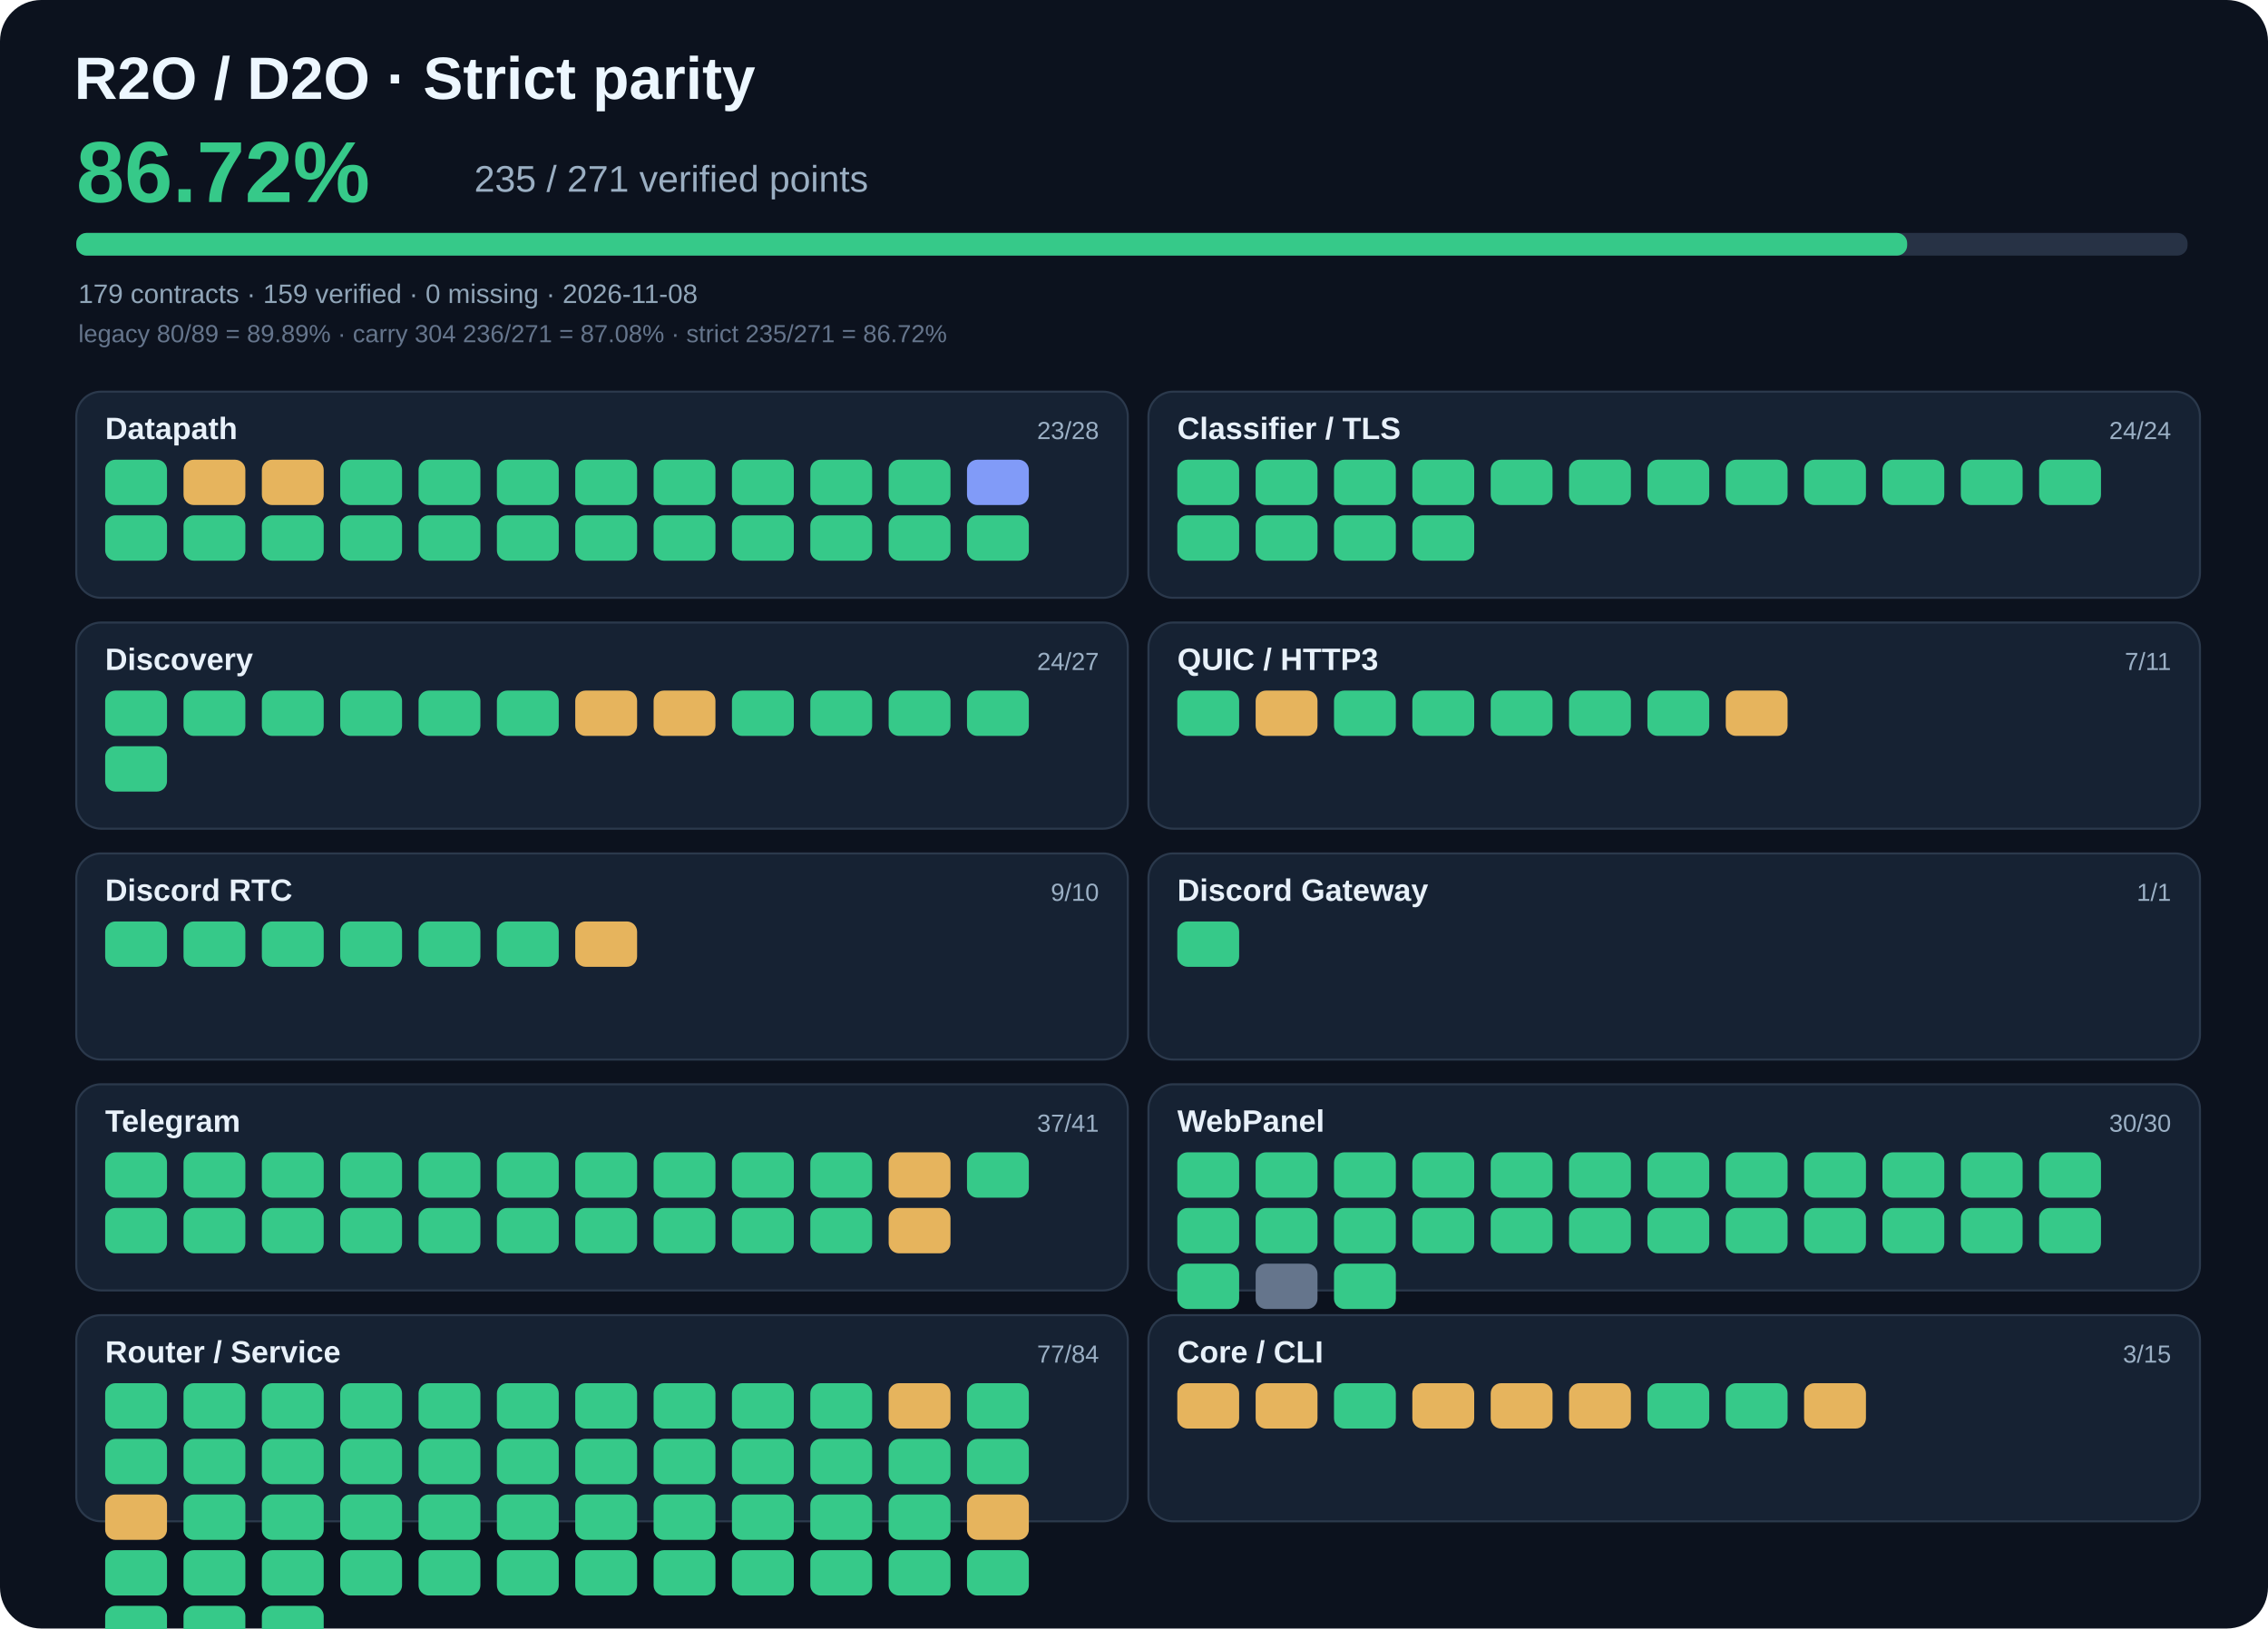
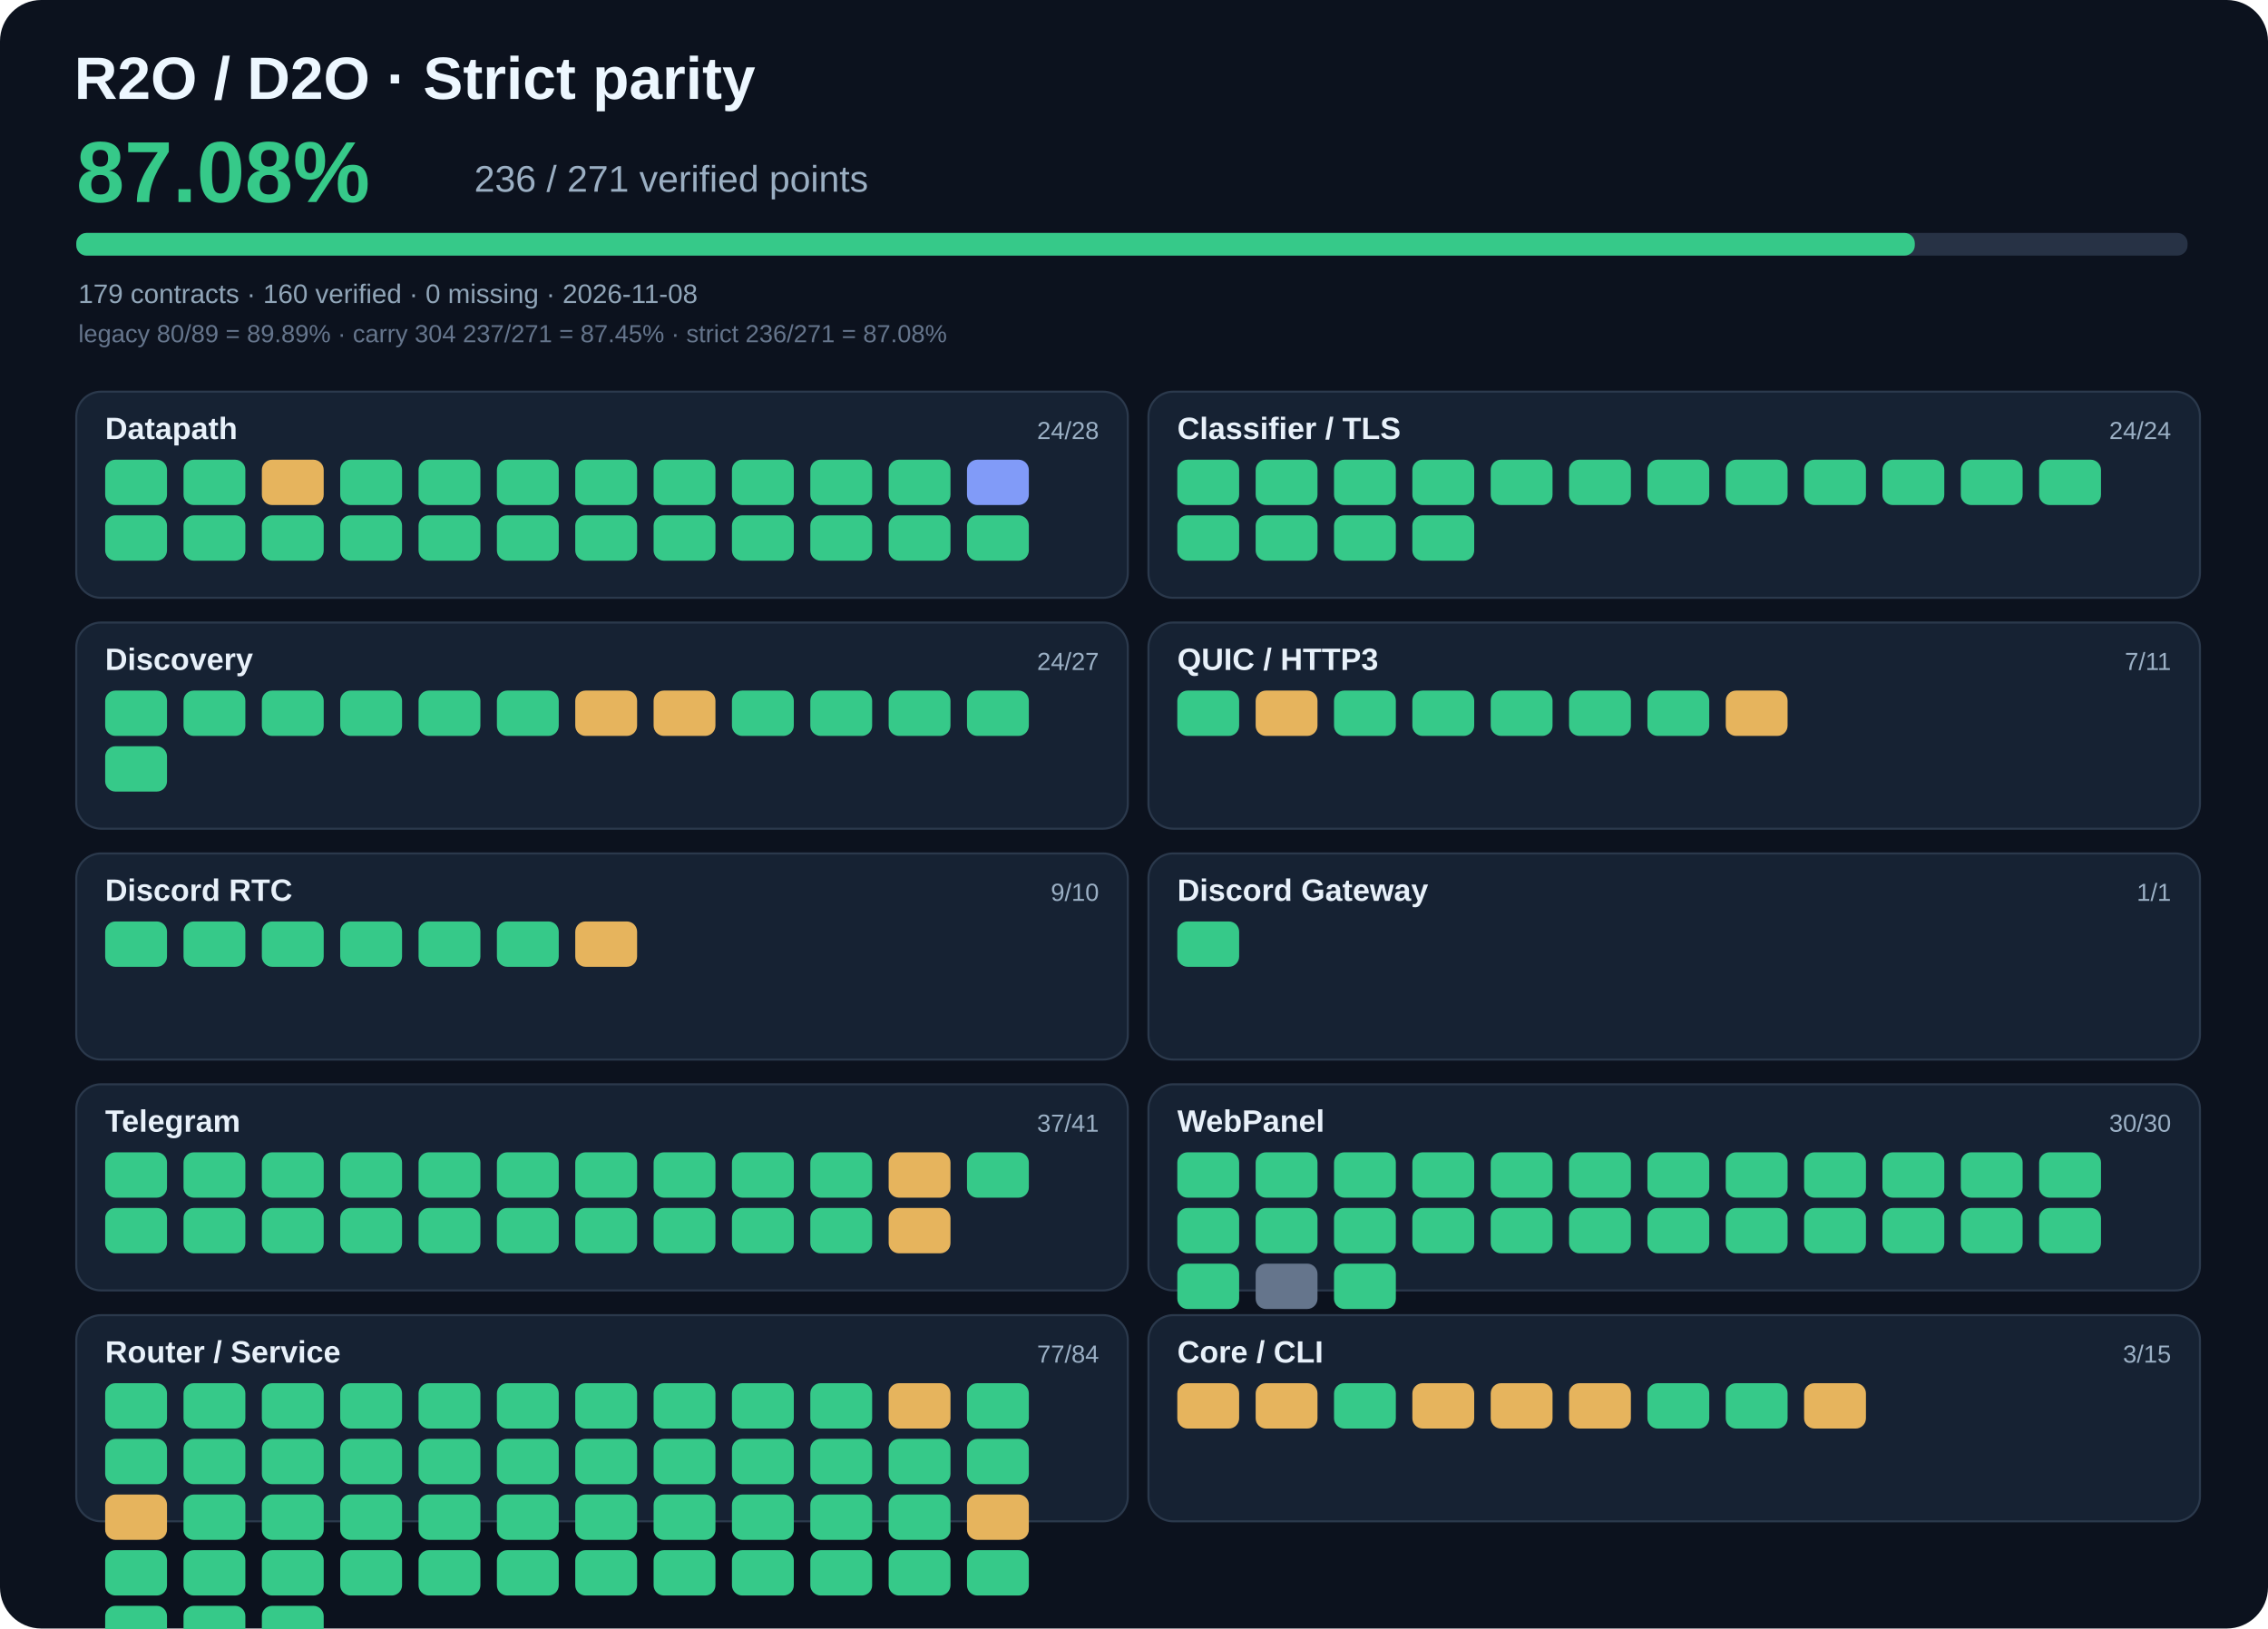
- <svg xmlns="http://www.w3.org/2000/svg" viewBox="0 0 1100 790" width="1100" height="790" role="img" aria-label="R2O strict parity 86.72%">
+ <svg xmlns="http://www.w3.org/2000/svg" viewBox="0 0 1100 790" width="1100" height="790" role="img" aria-label="R2O strict parity 87.08%">
  <rect width="1100" height="790" rx="20" fill="#0c121e" />
  <text x="36" y="48" fill="#edf7ff" font-family="Arial,sans-serif" font-size="29" font-weight="700">R2O / D2O · Strict parity</text>
-   <text x="37" y="98" fill="#36c989" font-family="Arial,sans-serif" font-size="42" font-weight="700">86.72%</text>
-   <text x="230" y="93" fill="#9bafc3" font-family="Arial,sans-serif" font-size="18">235 / 271 verified points</text>
+   <text x="37" y="98" fill="#36c989" font-family="Arial,sans-serif" font-size="42" font-weight="700">87.08%</text>
+   <text x="230" y="93" fill="#9bafc3" font-family="Arial,sans-serif" font-size="18">236 / 271 verified points</text>
  <rect x="37" y="113" width="1024" height="11" rx="5" fill="#273245" />
-   <rect x="37" y="113" width="888.0" height="11" rx="5" fill="#36c989" />
-   <text x="38" y="147" fill="#90a5b8" font-family="Arial,sans-serif" font-size="13">179 contracts · 159 verified · 0 missing · 2026-11-08</text>
-   <text x="38" y="166" fill="#65758c" font-family="Arial,sans-serif" font-size="12">legacy 80/89 = 89.89% · carry 304 236/271 = 87.08% · strict 235/271 = 86.72%</text>
+   <rect x="37" y="113" width="891.7" height="11" rx="5" fill="#36c989" />
+   <text x="38" y="147" fill="#90a5b8" font-family="Arial,sans-serif" font-size="13">179 contracts · 160 verified · 0 missing · 2026-11-08</text>
+   <text x="38" y="166" fill="#65758c" font-family="Arial,sans-serif" font-size="12">legacy 80/89 = 89.89% · carry 304 237/271 = 87.45% · strict 236/271 = 87.08%</text>
  <rect x="37" y="190" width="510" height="100" rx="12" fill="#162233" stroke="#2b394c" />
  <text x="51" y="213" fill="#e8f1fa" font-family="Arial,sans-serif" font-size="15" font-weight="700">Datapath</text>
-   <text x="533" y="213" text-anchor="end" fill="#9bb0c5" font-family="Arial,sans-serif" font-size="12">23/28</text>
+   <text x="533" y="213" text-anchor="end" fill="#9bb0c5" font-family="Arial,sans-serif" font-size="12">24/28</text>
  <rect x="51" y="223" width="30" height="22" rx="5" fill="#36c989" />
-   <rect x="89" y="223" width="30" height="22" rx="5" fill="#e6b45d" />
+   <rect x="89" y="223" width="30" height="22" rx="5" fill="#36c989" />
  <rect x="127" y="223" width="30" height="22" rx="5" fill="#e6b45d" />
  <rect x="165" y="223" width="30" height="22" rx="5" fill="#36c989" />
  <rect x="203" y="223" width="30" height="22" rx="5" fill="#36c989" />
  <rect x="241" y="223" width="30" height="22" rx="5" fill="#36c989" />
  <rect x="279" y="223" width="30" height="22" rx="5" fill="#36c989" />
  <rect x="317" y="223" width="30" height="22" rx="5" fill="#36c989" />
  <rect x="355" y="223" width="30" height="22" rx="5" fill="#36c989" />
  <rect x="393" y="223" width="30" height="22" rx="5" fill="#36c989" />
  <rect x="431" y="223" width="30" height="22" rx="5" fill="#36c989" />
  <rect x="469" y="223" width="30" height="22" rx="5" fill="#819bf8" />
  <rect x="51" y="250" width="30" height="22" rx="5" fill="#36c989" />
  <rect x="89" y="250" width="30" height="22" rx="5" fill="#36c989" />
  <rect x="127" y="250" width="30" height="22" rx="5" fill="#36c989" />
  <rect x="165" y="250" width="30" height="22" rx="5" fill="#36c989" />
  <rect x="203" y="250" width="30" height="22" rx="5" fill="#36c989" />
  <rect x="241" y="250" width="30" height="22" rx="5" fill="#36c989" />
  <rect x="279" y="250" width="30" height="22" rx="5" fill="#36c989" />
  <rect x="317" y="250" width="30" height="22" rx="5" fill="#36c989" />
  <rect x="355" y="250" width="30" height="22" rx="5" fill="#36c989" />
  <rect x="393" y="250" width="30" height="22" rx="5" fill="#36c989" />
  <rect x="431" y="250" width="30" height="22" rx="5" fill="#36c989" />
  <rect x="469" y="250" width="30" height="22" rx="5" fill="#36c989" />
  <rect x="557" y="190" width="510" height="100" rx="12" fill="#162233" stroke="#2b394c" />
  <text x="571" y="213" fill="#e8f1fa" font-family="Arial,sans-serif" font-size="15" font-weight="700">Classifier / TLS</text>
  <text x="1053" y="213" text-anchor="end" fill="#9bb0c5" font-family="Arial,sans-serif" font-size="12">24/24</text>
  <rect x="571" y="223" width="30" height="22" rx="5" fill="#36c989" />
  <rect x="609" y="223" width="30" height="22" rx="5" fill="#36c989" />
  <rect x="647" y="223" width="30" height="22" rx="5" fill="#36c989" />
  <rect x="685" y="223" width="30" height="22" rx="5" fill="#36c989" />
  <rect x="723" y="223" width="30" height="22" rx="5" fill="#36c989" />
  <rect x="761" y="223" width="30" height="22" rx="5" fill="#36c989" />
  <rect x="799" y="223" width="30" height="22" rx="5" fill="#36c989" />
  <rect x="837" y="223" width="30" height="22" rx="5" fill="#36c989" />
  <rect x="875" y="223" width="30" height="22" rx="5" fill="#36c989" />
  <rect x="913" y="223" width="30" height="22" rx="5" fill="#36c989" />
  <rect x="951" y="223" width="30" height="22" rx="5" fill="#36c989" />
  <rect x="989" y="223" width="30" height="22" rx="5" fill="#36c989" />
  <rect x="571" y="250" width="30" height="22" rx="5" fill="#36c989" />
  <rect x="609" y="250" width="30" height="22" rx="5" fill="#36c989" />
  <rect x="647" y="250" width="30" height="22" rx="5" fill="#36c989" />
  <rect x="685" y="250" width="30" height="22" rx="5" fill="#36c989" />
  <rect x="37" y="302" width="510" height="100" rx="12" fill="#162233" stroke="#2b394c" />
  <text x="51" y="325" fill="#e8f1fa" font-family="Arial,sans-serif" font-size="15" font-weight="700">Discovery</text>
  <text x="533" y="325" text-anchor="end" fill="#9bb0c5" font-family="Arial,sans-serif" font-size="12">24/27</text>
  <rect x="51" y="335" width="30" height="22" rx="5" fill="#36c989" />
  <rect x="89" y="335" width="30" height="22" rx="5" fill="#36c989" />
  <rect x="127" y="335" width="30" height="22" rx="5" fill="#36c989" />
  <rect x="165" y="335" width="30" height="22" rx="5" fill="#36c989" />
  <rect x="203" y="335" width="30" height="22" rx="5" fill="#36c989" />
  <rect x="241" y="335" width="30" height="22" rx="5" fill="#36c989" />
  <rect x="279" y="335" width="30" height="22" rx="5" fill="#e6b45d" />
  <rect x="317" y="335" width="30" height="22" rx="5" fill="#e6b45d" />
  <rect x="355" y="335" width="30" height="22" rx="5" fill="#36c989" />
  <rect x="393" y="335" width="30" height="22" rx="5" fill="#36c989" />
  <rect x="431" y="335" width="30" height="22" rx="5" fill="#36c989" />
  <rect x="469" y="335" width="30" height="22" rx="5" fill="#36c989" />
  <rect x="51" y="362" width="30" height="22" rx="5" fill="#36c989" />
  <rect x="557" y="302" width="510" height="100" rx="12" fill="#162233" stroke="#2b394c" />
  <text x="571" y="325" fill="#e8f1fa" font-family="Arial,sans-serif" font-size="15" font-weight="700">QUIC / HTTP3</text>
  <text x="1053" y="325" text-anchor="end" fill="#9bb0c5" font-family="Arial,sans-serif" font-size="12">7/11</text>
  <rect x="571" y="335" width="30" height="22" rx="5" fill="#36c989" />
  <rect x="609" y="335" width="30" height="22" rx="5" fill="#e6b45d" />
  <rect x="647" y="335" width="30" height="22" rx="5" fill="#36c989" />
  <rect x="685" y="335" width="30" height="22" rx="5" fill="#36c989" />
  <rect x="723" y="335" width="30" height="22" rx="5" fill="#36c989" />
  <rect x="761" y="335" width="30" height="22" rx="5" fill="#36c989" />
  <rect x="799" y="335" width="30" height="22" rx="5" fill="#36c989" />
  <rect x="837" y="335" width="30" height="22" rx="5" fill="#e6b45d" />
  <rect x="37" y="414" width="510" height="100" rx="12" fill="#162233" stroke="#2b394c" />
  <text x="51" y="437" fill="#e8f1fa" font-family="Arial,sans-serif" font-size="15" font-weight="700">Discord RTC</text>
  <text x="533" y="437" text-anchor="end" fill="#9bb0c5" font-family="Arial,sans-serif" font-size="12">9/10</text>
  <rect x="51" y="447" width="30" height="22" rx="5" fill="#36c989" />
  <rect x="89" y="447" width="30" height="22" rx="5" fill="#36c989" />
  <rect x="127" y="447" width="30" height="22" rx="5" fill="#36c989" />
  <rect x="165" y="447" width="30" height="22" rx="5" fill="#36c989" />
  <rect x="203" y="447" width="30" height="22" rx="5" fill="#36c989" />
  <rect x="241" y="447" width="30" height="22" rx="5" fill="#36c989" />
  <rect x="279" y="447" width="30" height="22" rx="5" fill="#e6b45d" />
  <rect x="557" y="414" width="510" height="100" rx="12" fill="#162233" stroke="#2b394c" />
  <text x="571" y="437" fill="#e8f1fa" font-family="Arial,sans-serif" font-size="15" font-weight="700">Discord Gateway</text>
  <text x="1053" y="437" text-anchor="end" fill="#9bb0c5" font-family="Arial,sans-serif" font-size="12">1/1</text>
  <rect x="571" y="447" width="30" height="22" rx="5" fill="#36c989" />
  <rect x="37" y="526" width="510" height="100" rx="12" fill="#162233" stroke="#2b394c" />
  <text x="51" y="549" fill="#e8f1fa" font-family="Arial,sans-serif" font-size="15" font-weight="700">Telegram</text>
  <text x="533" y="549" text-anchor="end" fill="#9bb0c5" font-family="Arial,sans-serif" font-size="12">37/41</text>
  <rect x="51" y="559" width="30" height="22" rx="5" fill="#36c989" />
  <rect x="89" y="559" width="30" height="22" rx="5" fill="#36c989" />
  <rect x="127" y="559" width="30" height="22" rx="5" fill="#36c989" />
  <rect x="165" y="559" width="30" height="22" rx="5" fill="#36c989" />
  <rect x="203" y="559" width="30" height="22" rx="5" fill="#36c989" />
  <rect x="241" y="559" width="30" height="22" rx="5" fill="#36c989" />
  <rect x="279" y="559" width="30" height="22" rx="5" fill="#36c989" />
  <rect x="317" y="559" width="30" height="22" rx="5" fill="#36c989" />
  <rect x="355" y="559" width="30" height="22" rx="5" fill="#36c989" />
  <rect x="393" y="559" width="30" height="22" rx="5" fill="#36c989" />
  <rect x="431" y="559" width="30" height="22" rx="5" fill="#e6b45d" />
  <rect x="469" y="559" width="30" height="22" rx="5" fill="#36c989" />
  <rect x="51" y="586" width="30" height="22" rx="5" fill="#36c989" />
  <rect x="89" y="586" width="30" height="22" rx="5" fill="#36c989" />
  <rect x="127" y="586" width="30" height="22" rx="5" fill="#36c989" />
  <rect x="165" y="586" width="30" height="22" rx="5" fill="#36c989" />
  <rect x="203" y="586" width="30" height="22" rx="5" fill="#36c989" />
  <rect x="241" y="586" width="30" height="22" rx="5" fill="#36c989" />
  <rect x="279" y="586" width="30" height="22" rx="5" fill="#36c989" />
  <rect x="317" y="586" width="30" height="22" rx="5" fill="#36c989" />
  <rect x="355" y="586" width="30" height="22" rx="5" fill="#36c989" />
  <rect x="393" y="586" width="30" height="22" rx="5" fill="#36c989" />
  <rect x="431" y="586" width="30" height="22" rx="5" fill="#e6b45d" />
  <rect x="557" y="526" width="510" height="100" rx="12" fill="#162233" stroke="#2b394c" />
  <text x="571" y="549" fill="#e8f1fa" font-family="Arial,sans-serif" font-size="15" font-weight="700">WebPanel</text>
  <text x="1053" y="549" text-anchor="end" fill="#9bb0c5" font-family="Arial,sans-serif" font-size="12">30/30</text>
  <rect x="571" y="559" width="30" height="22" rx="5" fill="#36c989" />
  <rect x="609" y="559" width="30" height="22" rx="5" fill="#36c989" />
  <rect x="647" y="559" width="30" height="22" rx="5" fill="#36c989" />
  <rect x="685" y="559" width="30" height="22" rx="5" fill="#36c989" />
  <rect x="723" y="559" width="30" height="22" rx="5" fill="#36c989" />
  <rect x="761" y="559" width="30" height="22" rx="5" fill="#36c989" />
  <rect x="799" y="559" width="30" height="22" rx="5" fill="#36c989" />
  <rect x="837" y="559" width="30" height="22" rx="5" fill="#36c989" />
  <rect x="875" y="559" width="30" height="22" rx="5" fill="#36c989" />
  <rect x="913" y="559" width="30" height="22" rx="5" fill="#36c989" />
  <rect x="951" y="559" width="30" height="22" rx="5" fill="#36c989" />
  <rect x="989" y="559" width="30" height="22" rx="5" fill="#36c989" />
  <rect x="571" y="586" width="30" height="22" rx="5" fill="#36c989" />
  <rect x="609" y="586" width="30" height="22" rx="5" fill="#36c989" />
  <rect x="647" y="586" width="30" height="22" rx="5" fill="#36c989" />
  <rect x="685" y="586" width="30" height="22" rx="5" fill="#36c989" />
  <rect x="723" y="586" width="30" height="22" rx="5" fill="#36c989" />
  <rect x="761" y="586" width="30" height="22" rx="5" fill="#36c989" />
  <rect x="799" y="586" width="30" height="22" rx="5" fill="#36c989" />
  <rect x="837" y="586" width="30" height="22" rx="5" fill="#36c989" />
  <rect x="875" y="586" width="30" height="22" rx="5" fill="#36c989" />
  <rect x="913" y="586" width="30" height="22" rx="5" fill="#36c989" />
  <rect x="951" y="586" width="30" height="22" rx="5" fill="#36c989" />
  <rect x="989" y="586" width="30" height="22" rx="5" fill="#36c989" />
  <rect x="571" y="613" width="30" height="22" rx="5" fill="#36c989" />
  <rect x="609" y="613" width="30" height="22" rx="5" fill="#65758c" />
  <rect x="647" y="613" width="30" height="22" rx="5" fill="#36c989" />
  <rect x="37" y="638" width="510" height="100" rx="12" fill="#162233" stroke="#2b394c" />
  <text x="51" y="661" fill="#e8f1fa" font-family="Arial,sans-serif" font-size="15" font-weight="700">Router / Service</text>
  <text x="533" y="661" text-anchor="end" fill="#9bb0c5" font-family="Arial,sans-serif" font-size="12">77/84</text>
  <rect x="51" y="671" width="30" height="22" rx="5" fill="#36c989" />
  <rect x="89" y="671" width="30" height="22" rx="5" fill="#36c989" />
  <rect x="127" y="671" width="30" height="22" rx="5" fill="#36c989" />
  <rect x="165" y="671" width="30" height="22" rx="5" fill="#36c989" />
  <rect x="203" y="671" width="30" height="22" rx="5" fill="#36c989" />
  <rect x="241" y="671" width="30" height="22" rx="5" fill="#36c989" />
  <rect x="279" y="671" width="30" height="22" rx="5" fill="#36c989" />
  <rect x="317" y="671" width="30" height="22" rx="5" fill="#36c989" />
  <rect x="355" y="671" width="30" height="22" rx="5" fill="#36c989" />
  <rect x="393" y="671" width="30" height="22" rx="5" fill="#36c989" />
  <rect x="431" y="671" width="30" height="22" rx="5" fill="#e6b45d" />
  <rect x="469" y="671" width="30" height="22" rx="5" fill="#36c989" />
  <rect x="51" y="698" width="30" height="22" rx="5" fill="#36c989" />
  <rect x="89" y="698" width="30" height="22" rx="5" fill="#36c989" />
  <rect x="127" y="698" width="30" height="22" rx="5" fill="#36c989" />
  <rect x="165" y="698" width="30" height="22" rx="5" fill="#36c989" />
  <rect x="203" y="698" width="30" height="22" rx="5" fill="#36c989" />
  <rect x="241" y="698" width="30" height="22" rx="5" fill="#36c989" />
  <rect x="279" y="698" width="30" height="22" rx="5" fill="#36c989" />
  <rect x="317" y="698" width="30" height="22" rx="5" fill="#36c989" />
  <rect x="355" y="698" width="30" height="22" rx="5" fill="#36c989" />
  <rect x="393" y="698" width="30" height="22" rx="5" fill="#36c989" />
  <rect x="431" y="698" width="30" height="22" rx="5" fill="#36c989" />
  <rect x="469" y="698" width="30" height="22" rx="5" fill="#36c989" />
  <rect x="51" y="725" width="30" height="22" rx="5" fill="#e6b45d" />
  <rect x="89" y="725" width="30" height="22" rx="5" fill="#36c989" />
  <rect x="127" y="725" width="30" height="22" rx="5" fill="#36c989" />
  <rect x="165" y="725" width="30" height="22" rx="5" fill="#36c989" />
  <rect x="203" y="725" width="30" height="22" rx="5" fill="#36c989" />
  <rect x="241" y="725" width="30" height="22" rx="5" fill="#36c989" />
  <rect x="279" y="725" width="30" height="22" rx="5" fill="#36c989" />
  <rect x="317" y="725" width="30" height="22" rx="5" fill="#36c989" />
  <rect x="355" y="725" width="30" height="22" rx="5" fill="#36c989" />
  <rect x="393" y="725" width="30" height="22" rx="5" fill="#36c989" />
  <rect x="431" y="725" width="30" height="22" rx="5" fill="#36c989" />
  <rect x="469" y="725" width="30" height="22" rx="5" fill="#e6b45d" />
  <rect x="51" y="752" width="30" height="22" rx="5" fill="#36c989" />
  <rect x="89" y="752" width="30" height="22" rx="5" fill="#36c989" />
  <rect x="127" y="752" width="30" height="22" rx="5" fill="#36c989" />
  <rect x="165" y="752" width="30" height="22" rx="5" fill="#36c989" />
  <rect x="203" y="752" width="30" height="22" rx="5" fill="#36c989" />
  <rect x="241" y="752" width="30" height="22" rx="5" fill="#36c989" />
  <rect x="279" y="752" width="30" height="22" rx="5" fill="#36c989" />
  <rect x="317" y="752" width="30" height="22" rx="5" fill="#36c989" />
  <rect x="355" y="752" width="30" height="22" rx="5" fill="#36c989" />
  <rect x="393" y="752" width="30" height="22" rx="5" fill="#36c989" />
  <rect x="431" y="752" width="30" height="22" rx="5" fill="#36c989" />
  <rect x="469" y="752" width="30" height="22" rx="5" fill="#36c989" />
  <rect x="51" y="779" width="30" height="22" rx="5" fill="#36c989" />
  <rect x="89" y="779" width="30" height="22" rx="5" fill="#36c989" />
  <rect x="127" y="779" width="30" height="22" rx="5" fill="#36c989" />
  <rect x="557" y="638" width="510" height="100" rx="12" fill="#162233" stroke="#2b394c" />
  <text x="571" y="661" fill="#e8f1fa" font-family="Arial,sans-serif" font-size="15" font-weight="700">Core / CLI</text>
  <text x="1053" y="661" text-anchor="end" fill="#9bb0c5" font-family="Arial,sans-serif" font-size="12">3/15</text>
  <rect x="571" y="671" width="30" height="22" rx="5" fill="#e6b45d" />
  <rect x="609" y="671" width="30" height="22" rx="5" fill="#e6b45d" />
  <rect x="647" y="671" width="30" height="22" rx="5" fill="#36c989" />
  <rect x="685" y="671" width="30" height="22" rx="5" fill="#e6b45d" />
  <rect x="723" y="671" width="30" height="22" rx="5" fill="#e6b45d" />
  <rect x="761" y="671" width="30" height="22" rx="5" fill="#e6b45d" />
  <rect x="799" y="671" width="30" height="22" rx="5" fill="#36c989" />
  <rect x="837" y="671" width="30" height="22" rx="5" fill="#36c989" />
  <rect x="875" y="671" width="30" height="22" rx="5" fill="#e6b45d" />
</svg>
